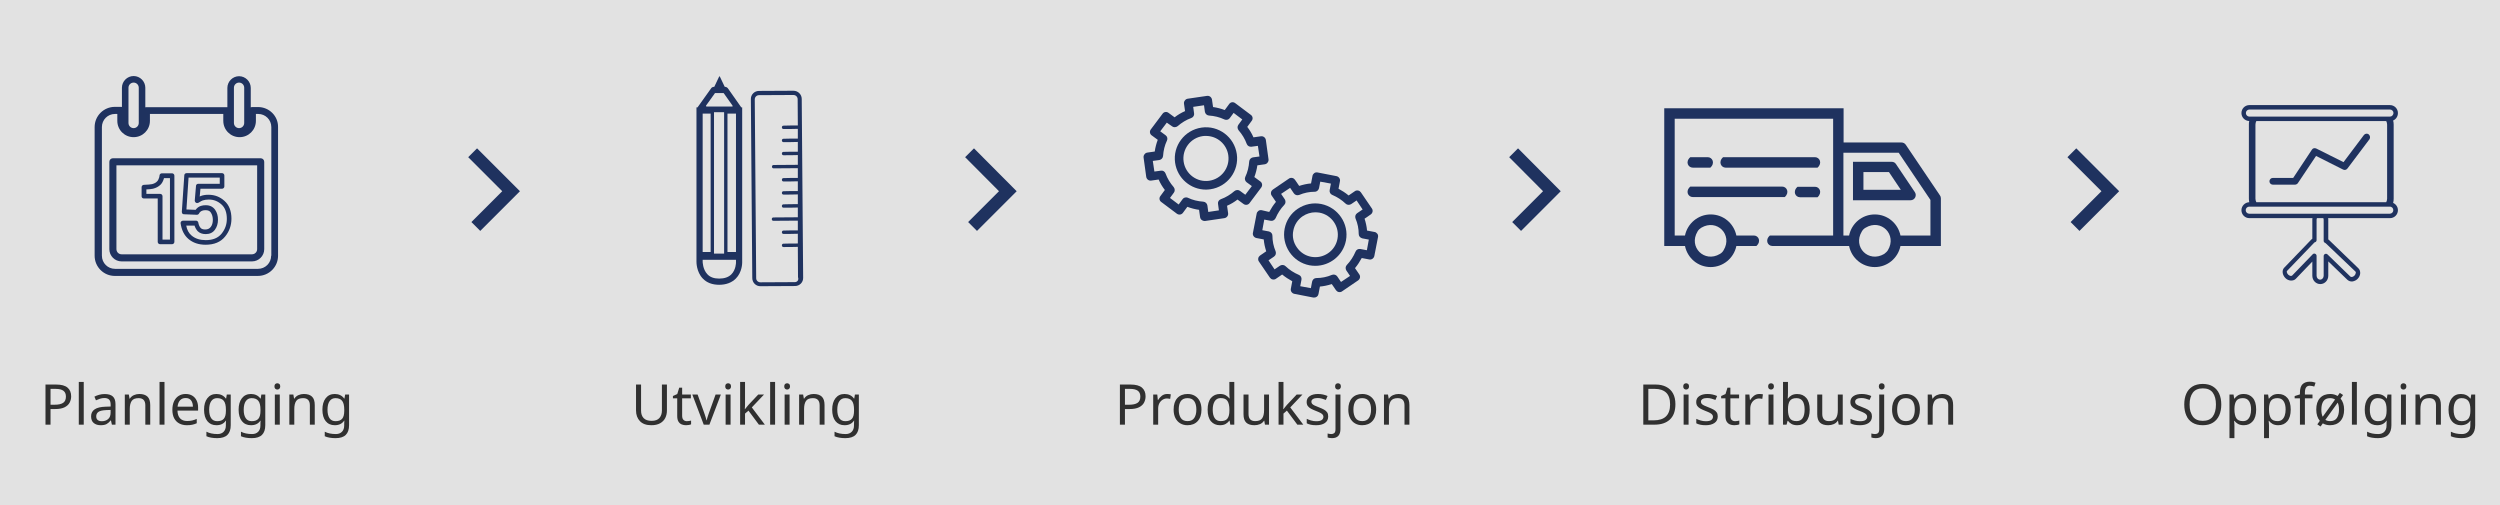
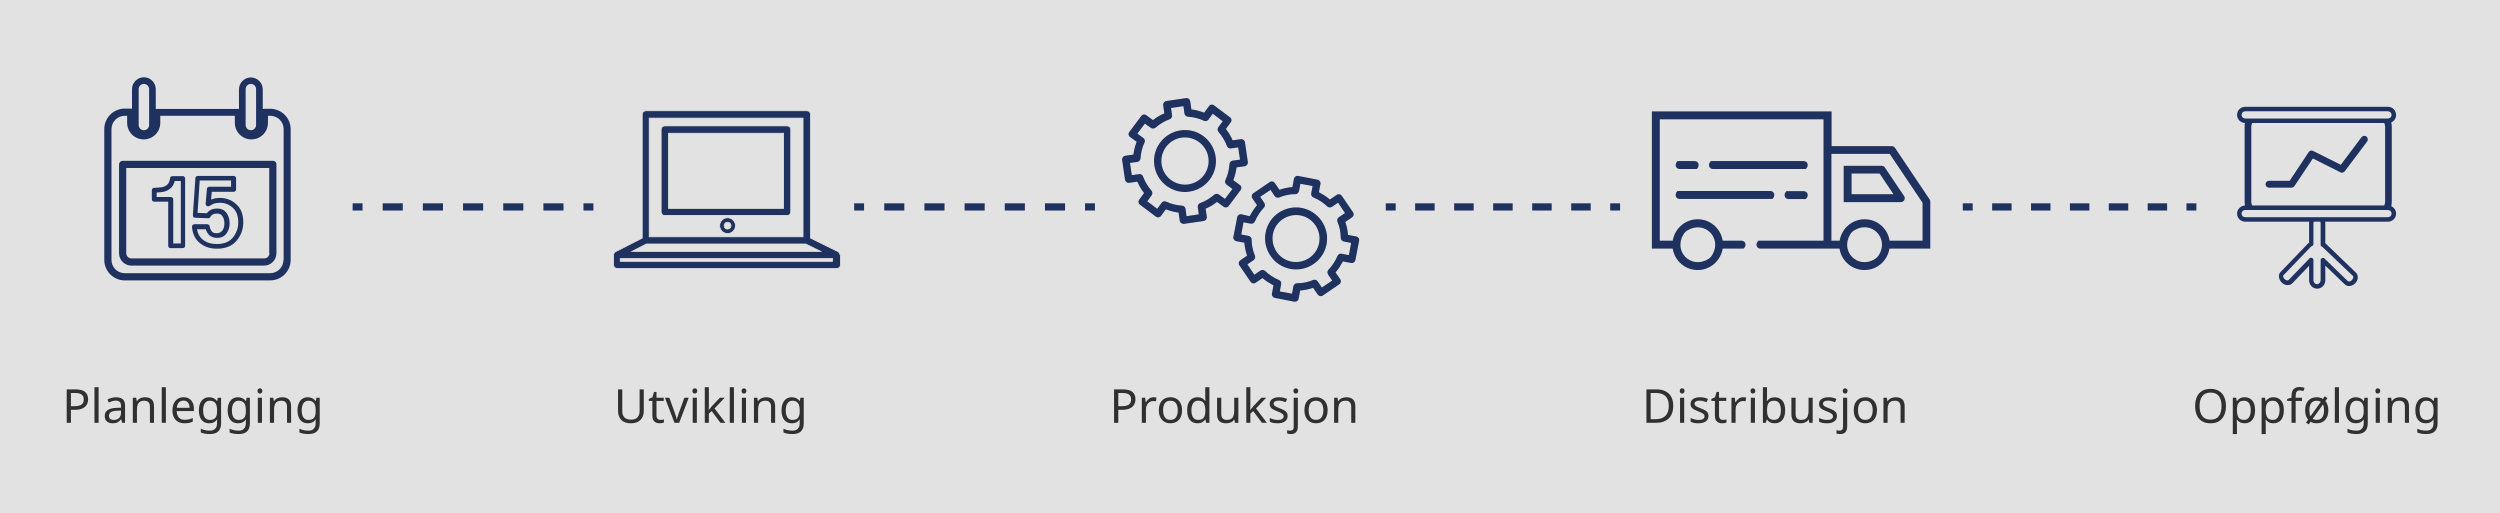
- <svg xmlns="http://www.w3.org/2000/svg" version="1.1" id="Layer_1" x="0px" y="0px" viewBox="0 0 1410.7 284.8" style="enable-background:new 0 0 1410.7 284.8;" xml:space="preserve">
+ <svg xmlns="http://www.w3.org/2000/svg" version="1.1" id="Layer_1" x="0px" y="0px" viewBox="0 0 1388.2 284.8" style="enable-background:new 0 0 1388.2 284.8;" xml:space="preserve">
  <style type="text/css">
- 	.st0{fill:#E2E2E2;}
+ 	.st0{fill:#E2E2E2;stroke:#E2E2E2;stroke-width:0.5;stroke-miterlimit:10;}
	.st1{fill:none;}
	.st2{fill:#303030;}
- 	.st3{font-family:'Roboto-Medium';}
- 	.st4{font-size:31.707px;}
- 	.st5{fill:#1F325F;}
- 	.st6{fill:none;stroke:#1F325F;stroke-width:7.061;stroke-miterlimit:10;}
+ 	.st3{font-family:'OpenSans-Semibold';}
+ 	.st4{font-size:26px;}
+ 	.st5{fill:#1F325F;stroke:#E2E2E2;stroke-width:0.75;stroke-miterlimit:10;}
+ 	.st6{fill:#1F325F;stroke:#E2E2E2;stroke-width:1.5;stroke-miterlimit:10;}
+ 	.st7{fill:#1F325F;}
+ 	.st8{fill:none;stroke:#1F325F;stroke-width:4;stroke-miterlimit:10;}
+ 	.st9{fill:none;stroke:#1F325F;stroke-width:4;stroke-miterlimit:10;stroke-dasharray:11.156,11.156;}
+ 	.st10{fill:none;stroke:#1F325F;stroke-width:4;stroke-miterlimit:10;stroke-dasharray:10.832,10.832;}
+ 	.st11{fill:none;stroke:#1F325F;stroke-width:4;stroke-miterlimit:10;stroke-dasharray:10.796,10.796;}
+ 	.st12{fill:#1F325F;stroke:#E2E2E2;stroke-width:0.451;stroke-miterlimit:10;}
</style>
-   <rect x="-32.2" y="-47.5" class="st0" width="1465.8" height="378.2" />
-   <rect x="871.6" y="212.5" class="st1" width="278" height="61.8" />
-   <text id="Duis_aute_irure_dolor_in_x0D_reprehenderit_in_voluptate._25_" transform="matrix(1 0 0 1 924.1984 239.629)" class="st2 st3 st4">Distribusjon</text>
-   <rect x="1169.9" y="212.5" class="st1" width="278" height="61.8" />
-   <text id="Duis_aute_irure_dolor_in_x0D_reprehenderit_in_voluptate._23_" transform="matrix(1 0 0 1 1230.597 239.629)" class="st2 st3 st4">Oppfølging</text>
-   <rect x="571.1" y="212.5" class="st1" width="278" height="61.8" />
-   <text id="Duis_aute_irure_dolor_in_x0D_reprehenderit_in_voluptate._22_" transform="matrix(1 0 0 1 628.8596 239.629)" class="st2 st3 st4">Produksjon</text>
-   <rect x="279.9" y="212.5" class="st1" width="278" height="61.8" />
-   <text id="Duis_aute_irure_dolor_in_x0D_reprehenderit_in_voluptate._5_" transform="matrix(1 0 0 1 356.0368 239.629)" class="st2 st3 st4">Utvikling</text>
-   <rect x="-32.2" y="212.5" class="st1" width="278" height="61.8" />
-   <text id="Duis_aute_irure_dolor_in_x0D_reprehenderit_in_voluptate._3_" transform="matrix(1 0 0 1 22.5886 239.629)" class="st2 st3 st4">Planlegging</text>
+   <rect x="-54.7" y="-47.5" class="st0" width="1465.8" height="378.2" />
+   <rect x="849.1" y="212.5" class="st1" width="278" height="61.8" />
+   <text id="Duis_aute_irure_dolor_in_x0D_reprehenderit_in_voluptate._25_" transform="matrix(1 0 0 1 911.7173 234.7843)" class="st2 st3 st4">Distribusjon</text>
+   <rect x="1147.4" y="212.5" class="st1" width="278" height="61.8" />
+   <text id="Duis_aute_irure_dolor_in_x0D_reprehenderit_in_voluptate._23_" transform="matrix(1 0 0 1 1217.322 234.7843)" class="st2 st3 st4">Oppfølging</text>
+   <rect x="548.6" y="212.5" class="st1" width="278" height="61.8" />
+   <text id="Duis_aute_irure_dolor_in_x0D_reprehenderit_in_voluptate._22_" transform="matrix(1 0 0 1 616.0938 234.7843)" class="st2 st3 st4">Produksjon</text>
+   <rect x="257.4" y="212.5" class="st1" width="278" height="61.8" />
+   <text id="Duis_aute_irure_dolor_in_x0D_reprehenderit_in_voluptate._5_" transform="matrix(1 0 0 1 340.8414 234.7843)" class="st2 st3 st4">Utvikling</text>
+   <rect x="-32.4" y="212.5" class="st1" width="278" height="61.8" />
+   <text id="Duis_aute_irure_dolor_in_x0D_reprehenderit_in_voluptate._3_" transform="matrix(1 0 0 1 34.5236 234.7843)" class="st2 st3 st4">Planlegging</text>
  <g id="XMLID_1_">
-     <path id="XMLID_11_" class="st5" d="M711.9,118.6c-0.6-0.1-1.3,0-1.8,0.4c-0.5,0.4-0.9,0.9-1,1.6l-2.1,10.8   c-0.3,1.3,0.6,2.6,1.9,2.9l4.2,0.8c0.2,2.3,0.7,4.5,1.4,6.7l-3.5,2.4c-0.5,0.4-0.9,0.9-1,1.6c-0.1,0.6,0,1.3,0.4,1.8l6.2,9.1   c0.4,0.5,0.9,0.9,1.6,1c0.6,0.1,1.3,0,1.8-0.4l3.5-2.4c1.8,1.5,3.7,2.7,5.7,3.8l-0.8,4.2c-0.3,1.3,0.6,2.6,1.9,2.9l10.8,2.1   c0.2,0,0.3,0,0.5,0c1.2,0,2.2-0.8,2.4-2l0.8-4.2c2.3-0.2,4.5-0.7,6.7-1.4l2.4,3.5c0.4,0.5,0.9,0.9,1.6,1c0.6,0.1,1.3,0,1.8-0.4   l9.1-6.2c1.1-0.8,1.4-2.3,0.6-3.4l-2.4-3.5c1.5-1.8,2.7-3.7,3.8-5.7l4.2,0.8c1.3,0.3,2.6-0.6,2.9-1.9l2.1-10.8   c0.1-0.6,0-1.3-0.4-1.8c-0.4-0.5-0.9-0.9-1.6-1l-4.2-0.8c-0.2-2.3-0.7-4.5-1.4-6.7l3.5-2.4c1.1-0.8,1.4-2.3,0.6-3.4l-6.2-9.1   c-0.4-0.5-0.9-0.9-1.6-1c-0.6-0.1-1.3,0-1.8,0.4l-3.5,2.4c-1.8-1.5-3.7-2.7-5.7-3.8l0.8-4.2c0.3-1.3-0.6-2.6-1.9-2.9l-10.8-2.1   c-0.6-0.1-1.3,0-1.8,0.4c-0.5,0.4-0.9,0.9-1,1.6l-0.8,4.2c-2.3,0.2-4.5,0.7-6.7,1.4l-2.4-3.5c-0.4-0.5-0.9-0.9-1.6-1   c-0.6-0.1-1.3,0-1.8,0.4l-9.1,6.2c-0.5,0.4-0.9,0.9-1,1.6c-0.1,0.6,0,1.3,0.4,1.8l2.4,3.5c-1.5,1.8-2.7,3.7-3.8,5.7L711.9,118.6z    M719.8,123.1c1.2-2.8,2.8-5.3,4.9-7.5c0.8-0.8,0.9-2.1,0.3-3.1l-2.1-3.1l5.1-3.4l2.1,3.1c0.7,1,1.9,1.3,3,0.9   c2.8-1.2,5.8-1.8,8.8-1.8c1.2,0,2.1-0.9,2.4-2l0.7-3.7l6,1.1l-0.7,3.7c-0.2,1.1,0.4,2.3,1.5,2.7c2.8,1.2,5.3,2.8,7.5,4.9   c0.8,0.8,2.1,0.9,3.1,0.3l3.1-2.1l3.4,5.1l-3.1,2.1c-1,0.7-1.3,1.9-0.9,3c1.2,2.8,1.8,5.8,1.8,8.8c0,1.2,0.9,2.1,2,2.4l3.7,0.7   l-1.1,6l-3.7-0.7c-1.1-0.2-2.3,0.4-2.7,1.5c-1.2,2.8-2.8,5.3-4.9,7.5c-0.8,0.8-0.9,2.1-0.3,3.1l2.1,3.1l-5.1,3.4l-2.1-3.1   c-0.7-1-1.9-1.3-3-0.9c-2.8,1.2-5.8,1.8-8.8,1.8c-1.2,0-2.1,0.8-2.4,2l-0.7,3.7l-6-1.1l0.7-3.7c0.2-1.1-0.4-2.3-1.5-2.7   c-2.8-1.2-5.3-2.8-7.5-4.9c-0.8-0.8-2.1-0.9-3.1-0.3l-3.1,2.1l-3.4-5.1l3.1-2.1c1-0.7,1.3-1.9,0.9-3c-1.2-2.8-1.8-5.8-1.8-8.8   c0-1.2-0.8-2.1-2-2.4l-3.7-0.7l1.1-6l3.7,0.7C718.2,124.8,719.3,124.1,719.8,123.1z" />
-     <path id="XMLID_8_" class="st5" d="M738.9,149.7L738.9,149.7c1.1,0.2,2.2,0.3,3.3,0.3c8.3,0,15.7-5.9,17.3-14.3   c1.8-9.5-4.5-18.7-14-20.6c-4.6-0.9-9.3,0.1-13.2,2.7c-3.9,2.6-6.5,6.6-7.4,11.2c-0.9,4.6,0.1,9.3,2.7,13.2   C730.3,146.2,734.3,148.8,738.9,149.7z M729.8,130.1c0.6-3.3,2.5-6.2,5.3-8.1c2.1-1.4,4.6-2.2,7.1-2.2c0.8,0,1.6,0.1,2.4,0.2   c6.9,1.3,11.4,8,10.1,14.8c-0.6,3.3-2.5,6.2-5.3,8.1c-2.8,1.9-6.2,2.6-9.5,2h0c-3.3-0.6-6.2-2.5-8.1-5.3   C729.8,136.8,729.1,133.4,729.8,130.1z" />
-     <path id="XMLID_5_" class="st5" d="M646.8,99.8c0.2,1.3,1.4,2.3,2.8,2.1l4.2-0.6c0.9,2.1,2.1,4.1,3.5,5.9l-2.5,3.4   c-0.4,0.5-0.6,1.2-0.5,1.8c0.1,0.6,0.4,1.2,1,1.6l8.8,6.6c1.1,0.8,2.6,0.6,3.4-0.5l2.5-3.4c2.1,0.8,4.4,1.4,6.6,1.7l0.6,4.2   c0.1,0.6,0.4,1.2,1,1.6c0.4,0.3,0.9,0.5,1.5,0.5c0.1,0,0.2,0,0.3,0l10.9-1.6c1.3-0.2,2.3-1.4,2.1-2.8l-0.6-4.2   c2.1-0.9,4.1-2.1,5.9-3.5l3.4,2.5c1.1,0.8,2.6,0.6,3.4-0.5l6.6-8.8c0.8-1.1,0.6-2.6-0.5-3.4l-3.4-2.5c0.8-2.1,1.4-4.4,1.7-6.6   l4.2-0.6c0.6-0.1,1.2-0.4,1.6-1c0.4-0.5,0.6-1.2,0.5-1.8L714.3,79c-0.2-1.3-1.4-2.3-2.8-2.1l-4.2,0.6c-0.9-2.1-2.1-4.1-3.5-5.9   l2.5-3.4c0.4-0.5,0.6-1.2,0.5-1.8c-0.1-0.6-0.4-1.2-1-1.6l-8.8-6.6c-0.5-0.4-1.2-0.6-1.8-0.5c-0.6,0.1-1.2,0.4-1.6,1l-2.5,3.4   c-2.1-0.8-4.4-1.4-6.6-1.7l-0.6-4.2c-0.2-1.3-1.4-2.3-2.8-2.1l-10.9,1.6c-0.6,0.1-1.2,0.4-1.6,1c-0.4,0.5-0.6,1.2-0.5,1.8l0.6,4.2   c-2.1,0.9-4.1,2.1-5.9,3.5l-3.4-2.5c-0.5-0.4-1.2-0.6-1.8-0.5c-0.6,0.1-1.2,0.4-1.6,1l-6.6,8.8c-0.4,0.5-0.6,1.2-0.5,1.8   c0.1,0.6,0.4,1.2,1,1.6l3.4,2.5c-0.8,2.1-1.4,4.4-1.7,6.6l-4.2,0.6c-0.6,0.1-1.2,0.4-1.6,1c-0.4,0.5-0.6,1.2-0.5,1.8L646.8,99.8z    M661.4,71.3c0.9,0.7,2.2,0.6,3.1-0.1c2.3-2,4.9-3.6,7.7-4.6c1.1-0.4,1.8-1.5,1.6-2.6l-0.5-3.7l6.1-0.9l0.5,3.7   c0.2,1.1,1.1,2,2.3,2.1c3,0.2,6,0.9,8.7,2.2c1.1,0.5,2.3,0.2,3-0.7l2.2-3l4.9,3.7l-2.2,3c-0.7,0.9-0.6,2.2,0.1,3.1   c2,2.3,3.6,4.9,4.6,7.7c0.4,1.1,1.5,1.7,2.6,1.6l3.7-0.5l0.9,6l-3.7,0.5c-1.1,0.2-2,1.1-2.1,2.3c-0.2,3-0.9,6-2.2,8.7   c-0.5,1-0.2,2.3,0.7,3l3,2.2l-3.7,4.9l-3-2.2c-0.9-0.7-2.2-0.6-3.1,0.1c-2.3,2-4.9,3.6-7.7,4.6c-1.1,0.4-1.8,1.5-1.6,2.6l0.5,3.7   l-6,0.9l-0.5-3.7c-0.2-1.1-1.1-2-2.3-2.1c-3-0.2-6-0.9-8.7-2.2c-0.3-0.2-0.7-0.2-1-0.2c-0.8,0-1.5,0.3-2,1l-2.2,3l-4.9-3.7l2.2-3   c0.7-0.9,0.6-2.2-0.1-3.1c-2-2.3-3.6-4.9-4.6-7.7c-0.4-1.1-1.5-1.8-2.6-1.6l-3.7,0.5l-0.9-6l3.7-0.5c1.1-0.2,2-1.1,2.1-2.3   c0.2-3,0.9-6,2.2-8.7c0.5-1,0.2-2.3-0.8-3l-3-2.2l3.7-4.9L661.4,71.3z" />
-     <path id="XMLID_2_" class="st5" d="M680.5,107c0.8,0,1.7-0.1,2.5-0.2c9.6-1.4,16.3-10.3,14.9-19.9c-1.4-9.6-10.3-16.3-19.9-14.9   c-9.6,1.4-16.3,10.3-14.9,19.9C664.4,100.7,671.9,107,680.5,107z M693.1,87.6c1,6.9-3.8,13.4-10.8,14.4c-6.9,1-13.4-3.8-14.4-10.8   c-1-6.9,3.8-13.4,10.8-14.4c0.6-0.1,1.2-0.1,1.8-0.1C686.8,76.7,692.2,81.3,693.1,87.6z" />
-   </g>
-   <polyline class="st6" points="266.7,86.2 288.4,107.9 268.5,127.8 " />
-   <polyline class="st6" points="547.1,86.2 568.7,107.9 548.8,127.8 " />
-   <polyline class="st6" points="854.1,86.2 875.7,107.9 855.8,127.8 " />
-   <polyline class="st6" points="1169.1,86.2 1190.8,107.9 1170.9,127.8 " />
-   <g id="XMLID_9341_">
-     <path id="XMLID_9345_" class="st5" d="M396.6,157.2c2.2,2.3,5.3,3.5,9.2,3.5c3.9,0,7.1-1.2,9.4-3.5c3.6-3.6,3.6-8.7,3.6-9.1v-3.3   c0,0,0,0,0,0V60.6h-0.5l-7.6-10.8c-0.4-0.5-1-0.8-1.6-0.8h0c-0.1,0-0.2-0.1-0.2-0.1l-2.7-5.7c-0.1-0.2-0.3-0.2-0.4,0l-2.7,5.7   c0,0.1-0.1,0.1-0.2,0.1h0c-0.6,0-1.3,0.3-1.6,0.8l-7.7,10.8H393v85h0v2C393,147.8,392.9,153.4,396.6,157.2z M415.3,148.2   L415.3,148.2C415.3,148.2,415.3,148.2,415.3,148.2c0,0,0,4-2.6,6.6c-1.6,1.6-3.9,2.4-6.9,2.4c-2.9,0-5.1-0.8-6.6-2.4   c-2.7-2.8-2.7-7.1-2.7-7.2v-1h18.8V148.2z M402.9,143.2L402.9,143.2v-0.2V63.5v-0.2h0.2h5.3h0.2v0.2v79.4v0.2v0h-0.2h-5.3H402.9z    M415.3,64.1v0.2V142v0.2h-0.2h-4.4h-0.2V142V64.3v-0.2h0.2h4.4H415.3z M398.4,59.6L398.4,59.6l2.5-3.5l2.5-3.5l0,0   c0-0.1,0.1-0.1,0.2-0.1h4.6c0.1,0,0.1,0,0.2,0.1l0,0l4.6,6.5l0.4,0.6c0.1,0.2,0,0.4-0.2,0.4h-14.6C398.4,60,398.3,59.7,398.4,59.6z    M396.5,142V64.3v-0.2h0.2h4.1h0.2v0.2V142v0.2h-0.2h-4.1h-0.2V142z" />
-     <path id="XMLID_9342_" class="st5" d="M447.7,51.2l-19.4,0.1c-2.6,0-4.7,2.1-4.6,4.7l0.8,100.9c0,2.6,2.1,4.7,4.7,4.6l19.4-0.1   c2.6,0,4.7-2.1,4.6-4.7l-0.8-100.9C452.4,53.3,450.3,51.2,447.7,51.2z M448.5,159.2l-19.4,0.1c-1.3,0-2.4-1-2.4-2.3l-0.8-100.9   c0-1.3,1-2.4,2.4-2.4l19.4-0.1c1.3,0,2.4,1,2.4,2.4l0.1,14.8c-2.7,0-5.4,0-8.1,0.1c-1.2,0-1.2,1.9,0,1.9c2.7,0,5.4,0,8.1-0.1l0,5.5   c-2.7,0-5.4,0-8.1,0.1c-1.2,0-1.2,1.9,0,1.9c2.7,0,5.4,0,8.1-0.1l0,5.5c-2.7,0-5.4,0-8.1,0.1c-1.2,0-1.2,1.9,0,1.9   c2.7,0,5.4,0,8.1-0.1l0,5.5c-4.6,0-9.2,0.1-13.7,0.1c-1.2,0-1.2,1.9,0,1.9c4.6,0,9.2-0.1,13.7-0.1l0,5.5c-2.7,0-5.4,0-8.1,0.1   c-1.2,0-1.2,1.9,0,1.9c2.7,0,5.4,0,8.1-0.1l0,5.5c-2.7,0-5.4,0-8.1,0.1c-1.2,0-1.2,1.9,0,1.9c2.7,0,5.4,0,8.1-0.1l0,5.5   c-2.7,0-5.4,0-8.1,0.1c-1.2,0-1.2,1.9,0,1.9c2.7,0,5.4,0,8.1-0.1l0,5.5c-4.6,0-9.2,0.1-13.8,0.1c-1.2,0-1.2,1.9,0,1.9   c4.6,0,9.2-0.1,13.8-0.1l0,5.5c-2.7,0-5.4,0-8.1,0.1c-1.2,0-1.2,1.9,0,1.9c2.7,0,5.4,0,8.1-0.1l0,5.5c-2.7,0-5.4,0-8.1,0.1   c-1.2,0-1.2,1.9,0,1.9c2.7,0,5.4,0,8.1-0.1l0.1,17.1C450.9,158.1,449.8,159.2,448.5,159.2z" />
+     <path id="XMLID_11_" class="st5" d="M689.4,118.6c-0.6-0.1-1.3,0-1.8,0.4c-0.5,0.4-0.9,0.9-1,1.6l-2.1,10.8   c-0.3,1.3,0.6,2.6,1.9,2.9l4.2,0.8c0.2,2.3,0.7,4.5,1.4,6.7l-3.5,2.4c-0.5,0.4-0.9,0.9-1,1.6c-0.1,0.6,0,1.3,0.4,1.8l6.2,9.1   c0.4,0.5,0.9,0.9,1.6,1c0.6,0.1,1.3,0,1.8-0.4l3.5-2.4c1.8,1.5,3.7,2.7,5.7,3.8l-0.8,4.2c-0.3,1.3,0.6,2.6,1.9,2.9l10.8,2.1   c0.2,0,0.3,0,0.5,0c1.2,0,2.2-0.8,2.4-2l0.8-4.2c2.3-0.2,4.5-0.7,6.7-1.4l2.4,3.5c0.4,0.5,0.9,0.9,1.6,1c0.6,0.1,1.3,0,1.8-0.4   l9.1-6.2c1.1-0.8,1.4-2.3,0.6-3.4l-2.4-3.5c1.5-1.8,2.7-3.7,3.8-5.7l4.2,0.8c1.3,0.3,2.6-0.6,2.9-1.9l2.1-10.8   c0.1-0.6,0-1.3-0.4-1.8c-0.4-0.5-0.9-0.9-1.6-1l-4.2-0.8c-0.2-2.3-0.7-4.5-1.4-6.7l3.5-2.4c1.1-0.8,1.4-2.3,0.6-3.4l-6.2-9.1   c-0.4-0.5-0.9-0.9-1.6-1c-0.6-0.1-1.3,0-1.8,0.4l-3.5,2.4c-1.8-1.5-3.7-2.7-5.7-3.8l0.8-4.2c0.3-1.3-0.6-2.6-1.9-2.9l-10.8-2.1   c-0.6-0.1-1.3,0-1.8,0.4c-0.5,0.4-0.9,0.9-1,1.6l-0.8,4.2c-2.3,0.2-4.5,0.7-6.7,1.4l-2.4-3.5c-0.4-0.5-0.9-0.9-1.6-1   c-0.6-0.1-1.3,0-1.8,0.4l-9.1,6.2c-0.5,0.4-0.9,0.9-1,1.6c-0.1,0.6,0,1.3,0.4,1.8l2.4,3.5c-1.5,1.8-2.7,3.7-3.8,5.7L689.4,118.6z    M697.2,123.1c1.2-2.8,2.8-5.3,4.9-7.5c0.8-0.8,0.9-2.1,0.3-3.1l-2.1-3.1l5.1-3.4l2.1,3.1c0.7,1,1.9,1.3,3,0.9   c2.8-1.2,5.8-1.8,8.8-1.8c1.2,0,2.1-0.9,2.4-2l0.7-3.7l6,1.1l-0.7,3.7c-0.2,1.1,0.4,2.3,1.5,2.7c2.8,1.2,5.3,2.8,7.5,4.9   c0.8,0.8,2.1,0.9,3.1,0.3l3.1-2.1l3.4,5.1l-3.1,2.1c-1,0.7-1.3,1.9-0.9,3c1.2,2.8,1.8,5.8,1.8,8.8c0,1.2,0.9,2.1,2,2.4l3.7,0.7   l-1.1,6l-3.7-0.7c-1.1-0.2-2.3,0.4-2.7,1.5c-1.2,2.8-2.8,5.3-4.9,7.5c-0.8,0.8-0.9,2.1-0.3,3.1l2.1,3.1l-5.1,3.4l-2.1-3.1   c-0.7-1-1.9-1.3-3-0.9c-2.8,1.2-5.8,1.8-8.8,1.8c-1.2,0-2.1,0.8-2.4,2l-0.7,3.7l-6-1.1l0.7-3.7c0.2-1.1-0.4-2.3-1.5-2.7   c-2.8-1.2-5.3-2.8-7.5-4.9c-0.8-0.8-2.1-0.9-3.1-0.3l-3.1,2.1l-3.4-5.1l3.1-2.1c1-0.7,1.3-1.9,0.9-3c-1.2-2.8-1.8-5.8-1.8-8.8   c0-1.2-0.8-2.1-2-2.4l-3.7-0.7l1.1-6l3.7,0.7C695.6,124.8,696.8,124.1,697.2,123.1z" />
+     <path id="XMLID_8_" class="st5" d="M716.4,149.7L716.4,149.7c1.1,0.2,2.2,0.3,3.3,0.3c8.3,0,15.7-5.9,17.3-14.3   c1.8-9.5-4.5-18.7-14-20.6c-4.6-0.9-9.3,0.1-13.2,2.7c-3.9,2.6-6.5,6.6-7.4,11.2c-0.9,4.6,0.1,9.3,2.7,13.2   C707.8,146.2,711.8,148.8,716.4,149.7z M707.2,130.1c0.6-3.3,2.5-6.2,5.3-8.1c2.1-1.4,4.6-2.2,7.1-2.2c0.8,0,1.6,0.1,2.4,0.2   c6.9,1.3,11.4,8,10.1,14.8c-0.6,3.3-2.5,6.2-5.3,8.1c-2.8,1.9-6.2,2.6-9.5,2h0c-3.3-0.6-6.2-2.5-8.1-5.3   C707.3,136.8,706.6,133.4,707.2,130.1z" />
+     <path id="XMLID_5_" class="st5" d="M624.3,99.8c0.2,1.3,1.4,2.3,2.8,2.1l4.2-0.6c0.9,2.1,2.1,4.1,3.5,5.9l-2.5,3.4   c-0.4,0.5-0.6,1.2-0.5,1.8c0.1,0.6,0.4,1.2,1,1.6l8.8,6.6c1.1,0.8,2.6,0.6,3.4-0.5l2.5-3.4c2.1,0.8,4.4,1.4,6.6,1.7l0.6,4.2   c0.1,0.6,0.4,1.2,1,1.6c0.4,0.3,0.9,0.5,1.5,0.5c0.1,0,0.2,0,0.3,0l10.9-1.6c1.3-0.2,2.3-1.4,2.1-2.8l-0.6-4.2   c2.1-0.9,4.1-2.1,5.9-3.5l3.4,2.5c1.1,0.8,2.6,0.6,3.4-0.5l6.6-8.8c0.8-1.1,0.6-2.6-0.5-3.4l-3.4-2.5c0.8-2.1,1.4-4.4,1.7-6.6   l4.2-0.6c0.6-0.1,1.2-0.4,1.6-1c0.4-0.5,0.6-1.2,0.5-1.8L691.7,79c-0.2-1.3-1.4-2.3-2.8-2.1l-4.2,0.6c-0.9-2.1-2.1-4.1-3.5-5.9   l2.5-3.4c0.4-0.5,0.6-1.2,0.5-1.8c-0.1-0.6-0.4-1.2-1-1.6l-8.8-6.6c-0.5-0.4-1.2-0.6-1.8-0.5c-0.6,0.1-1.2,0.4-1.6,1l-2.5,3.4   c-2.1-0.8-4.4-1.4-6.6-1.7l-0.6-4.2c-0.2-1.3-1.4-2.3-2.8-2.1l-10.9,1.6c-0.6,0.1-1.2,0.4-1.6,1c-0.4,0.5-0.6,1.2-0.5,1.8l0.6,4.2   c-2.1,0.9-4.1,2.1-5.9,3.5l-3.4-2.5c-0.5-0.4-1.2-0.6-1.8-0.5c-0.6,0.1-1.2,0.4-1.6,1l-6.6,8.8c-0.4,0.5-0.6,1.2-0.5,1.8   c0.1,0.6,0.4,1.2,1,1.6l3.4,2.5c-0.8,2.1-1.4,4.4-1.7,6.6l-4.2,0.6c-0.6,0.1-1.2,0.4-1.6,1c-0.4,0.5-0.6,1.2-0.5,1.8L624.3,99.8z    M638.8,71.3c0.9,0.7,2.2,0.6,3.1-0.1c2.3-2,4.9-3.6,7.7-4.6c1.1-0.4,1.8-1.5,1.6-2.6l-0.5-3.7l6.1-0.9l0.5,3.7   c0.2,1.1,1.1,2,2.3,2.1c3,0.2,6,0.9,8.7,2.2c1.1,0.5,2.3,0.2,3-0.7l2.2-3l4.9,3.7l-2.2,3c-0.7,0.9-0.6,2.2,0.1,3.1   c2,2.3,3.6,4.9,4.6,7.7c0.4,1.1,1.5,1.7,2.6,1.6l3.7-0.5l0.9,6l-3.7,0.5c-1.1,0.2-2,1.1-2.1,2.3c-0.2,3-0.9,6-2.2,8.7   c-0.5,1-0.2,2.3,0.7,3l3,2.2l-3.7,4.9l-3-2.2c-0.9-0.7-2.2-0.6-3.1,0.1c-2.3,2-4.9,3.6-7.7,4.6c-1.1,0.4-1.8,1.5-1.6,2.6l0.5,3.7   l-6,0.9l-0.5-3.7c-0.2-1.1-1.1-2-2.3-2.1c-3-0.2-6-0.9-8.7-2.2c-0.3-0.2-0.7-0.2-1-0.2c-0.8,0-1.5,0.3-2,1l-2.2,3l-4.9-3.7l2.2-3   c0.7-0.9,0.6-2.2-0.1-3.1c-2-2.3-3.6-4.9-4.6-7.7c-0.4-1.1-1.5-1.8-2.6-1.6l-3.7,0.5l-0.9-6l3.7-0.5c1.1-0.2,2-1.1,2.1-2.3   c0.2-3,0.9-6,2.2-8.7c0.5-1,0.2-2.3-0.8-3l-3-2.2l3.7-4.9L638.8,71.3z" />
+     <path id="XMLID_2_" class="st5" d="M658,107c0.8,0,1.7-0.1,2.5-0.2c9.6-1.4,16.3-10.3,14.9-19.9c-1.4-9.6-10.3-16.3-19.9-14.9   c-9.6,1.4-16.3,10.3-14.9,19.9C641.9,100.7,649.4,107,658,107z M670.6,87.6c1,6.9-3.8,13.4-10.8,14.4c-6.9,1-13.4-3.8-14.4-10.8   c-1-6.9,3.8-13.4,10.8-14.4c0.6-0.1,1.2-0.1,1.8-0.1C664.2,76.7,669.7,81.3,670.6,87.6z" />
  </g>
  <g>
-     <path class="st5" d="M1075.4,81.7c-0.5-0.8-1.5-1.3-2.4-1.3h-32.7V61.1H939.1v77.7h11.7c1.4,6.8,7.3,11.9,14.5,11.9   c7.1,0,13.1-5.1,14.5-11.9h11.3c0,0,0,0,0,0c2.9-2.6,1.2-5.9-1.4-5.9h-9.9c-1.4-6.8-7.3-11.9-14.5-11.9c-7.1,0-13.1,5.1-14.5,11.9   h-5.8V67h89.4v16.3v49.6l-35.7,0c0,0,0,0,0,0c-2.9,2.6-1.2,5.9,1.4,5.9h37.2h6.1c1.4,6.8,7.3,11.9,14.5,11.9s13.1-5.1,14.5-11.9   h22.8v-26.9c0-0.6-0.2-1.2-0.5-1.6L1075.4,81.7z M960,128.5c8.8-5.2,17.9,3.9,12.6,12.7c-0.5,0.9-1.2,1.6-2.1,2.1   c-8.7,5.2-17.9-3.9-12.6-12.7C958.4,129.7,959.2,129,960,128.5z M1063.2,143.3c-8.8,5.2-17.9-3.9-12.6-12.7   c0.5-0.9,1.2-1.6,2.1-2.1c8.8-5.3,17.9,3.9,12.6,12.7C1064.8,142,1064,142.7,1063.2,143.3z M1089.3,132.9h-16.9   c-1.4-6.8-7.3-11.9-14.5-11.9s-13.1,5.1-14.5,11.9h-3.2V86.2h31.2l17.9,26.6V132.9z" />
-     <path class="st5" d="M955.2,94.6h9.9c2.9-2.6,1.1-5.9-1.4-5.9l-9.9,0c0,0,0,0,0,0C950.8,91.3,952.6,94.6,955.2,94.6z" />
-     <path class="st5" d="M1024.2,88.7l-51.9,0c-2.9,2.6-1.1,5.9,1.4,5.9h51.9C1028.5,92,1026.7,88.7,1024.2,88.7z" />
-     <path class="st5" d="M1024.2,105.4l-9.9,0c0,0,0,0,0,0c-2.9,2.6-1.2,5.9,1.4,5.9l9.9,0C1028.5,108.6,1026.7,105.4,1024.2,105.4z" />
-     <path class="st5" d="M955.2,111.2l51.9,0c2.9-2.6,1.1-5.9-1.4-5.9l-51.9,0c0,0,0,0,0,0C950.8,107.9,952.6,111.2,955.2,111.2z" />
-     <path class="st5" d="M1067.4,91.3h-21.8V113l32.5,0c1.1,0,2.1-0.6,2.6-1.6c0.5-1,0.4-2.1-0.2-3l-10.7-15.9   C1069.3,91.7,1068.4,91.3,1067.4,91.3z M1051.5,107.1v-10h14.4l6.7,10H1051.5z" />
+     <path class="st6" d="M1052.9,81.7c-0.5-0.8-1.5-1.3-2.4-1.3h-32.7V61.1H916.5v77.7h11.7c1.4,6.8,7.3,11.9,14.5,11.9   c7.1,0,13.1-5.1,14.5-11.9h11.3c0,0,0,0,0,0c2.9-2.6,1.2-5.9-1.4-5.9h-9.9c-1.4-6.8-7.3-11.9-14.5-11.9c-7.1,0-13.1,5.1-14.5,11.9   h-5.8V67h89.4v16.3v49.6l-35.7,0c0,0,0,0,0,0c-2.9,2.6-1.2,5.9,1.4,5.9h37.2h6.1c1.4,6.8,7.3,11.9,14.5,11.9s13.1-5.1,14.5-11.9   h22.8v-26.9c0-0.6-0.2-1.2-0.5-1.6L1052.9,81.7z M937.5,128.5c8.8-5.2,17.9,3.9,12.6,12.7c-0.5,0.9-1.2,1.6-2.1,2.1   c-8.7,5.2-17.9-3.9-12.6-12.7C935.9,129.7,936.6,129,937.5,128.5z M1040.6,143.3c-8.8,5.2-17.9-3.9-12.6-12.7   c0.5-0.9,1.2-1.6,2.1-2.1c8.8-5.3,17.9,3.9,12.6,12.7C1042.2,142,1041.5,142.7,1040.6,143.3z M1066.8,132.9h-16.9   c-1.4-6.8-7.3-11.9-14.5-11.9s-13.1,5.1-14.5,11.9h-3.2V86.2h31.2l17.9,26.6V132.9z" />
+     <path class="st6" d="M932.6,94.6h9.9c2.9-2.6,1.1-5.9-1.4-5.9l-9.9,0c0,0,0,0,0,0C928.3,91.3,930.1,94.6,932.6,94.6z" />
+     <path class="st6" d="M1001.6,88.7l-51.9,0c-2.9,2.6-1.1,5.9,1.4,5.9h51.9C1006,92,1004.2,88.7,1001.6,88.7z" />
+     <path class="st6" d="M1001.6,105.4l-9.9,0c0,0,0,0,0,0c-2.9,2.6-1.2,5.9,1.4,5.9l9.9,0C1006,108.6,1004.2,105.4,1001.6,105.4z" />
+     <path class="st6" d="M932.6,111.2l51.9,0c2.9-2.6,1.1-5.9-1.4-5.9l-51.9,0c0,0,0,0,0,0C928.3,107.9,930,111.2,932.6,111.2z" />
+     <path class="st6" d="M1044.8,91.3H1023V113l32.5,0c1.1,0,2.1-0.6,2.6-1.6c0.5-1,0.4-2.1-0.2-3l-10.7-15.9   C1046.7,91.7,1045.8,91.3,1044.8,91.3z M1028.9,107.1v-10h14.4l6.7,10H1028.9z" />
  </g>
  <g id="XMLID_10562_">
-     <path id="XMLID_10564_" class="st5" d="M1353.1,63.8c0-2.5-2-4.5-4.5-4.5h-79.3c-2.5,0-4.5,2-4.5,4.5c0,2.4,1.9,4.4,4.4,4.5   c-0.2,0.6-0.2,1.3-0.2,2v41.8c0,0.7,0.1,1.3,0.2,2c-2.4,0.1-4.4,2.1-4.4,4.5c0,2.5,2,4.5,4.5,4.5h35.6c-0.1,0.3-0.1,0.6-0.1,0.9   v10.7c-0.2,0.1-0.4,0.3-0.6,0.5l-15.3,15.9c-0.7,0.7-1,1.8-0.8,3c0.2,1,0.7,2,1.5,2.8c0.8,0.8,1.8,1.3,2.9,1.4   c1.1,0.1,2.2-0.2,2.9-0.9l9.4-9.8v8c0,2.6,2,4.7,4.5,4.7c2.5,0,4.5-2.1,4.5-4.7v-8.1l10.8,10.4c0.8,0.7,1.9,1.1,3,0.9   c1-0.2,2.1-0.7,2.8-1.5c0.8-0.8,1.3-1.9,1.4-2.9c0.1-1.2-0.2-2.2-1-3l0,0l-16.6-16c-0.1-0.1-0.3-0.2-0.4-0.3V124   c0-0.3,0-0.6-0.1-0.9h34.9c2.5,0,4.5-2,4.5-4.5c0-1.8-1.1-3.4-2.7-4.1c0.2-0.7,0.3-1.5,0.3-2.3V70.3c0-0.8-0.1-1.6-0.3-2.3   C1352,67.3,1353.1,65.7,1353.1,63.8z M1329.1,153.2c0.3,0.3,0.3,0.6,0.2,0.9c-0.1,0.5-0.3,1-0.7,1.4c-0.4,0.4-0.9,0.7-1.4,0.8   c-0.2,0-0.6,0-0.9-0.2l-12.9-12.5c-0.4-0.4-0.9-0.5-1.4-0.3c-0.5,0.2-0.8,0.7-0.8,1.2v11.1c0,1.2-0.9,2.2-2,2.2c-1.1,0-2-1-2-2.2   v-11.2c0-0.5-0.3-1-0.8-1.2c-0.2-0.1-0.3-0.1-0.5-0.1c-0.3,0-0.7,0.1-0.9,0.4l-11.6,12c-0.2,0.2-0.6,0.2-0.8,0.2   c-0.5-0.1-1-0.3-1.4-0.7c-0.4-0.4-0.7-0.9-0.8-1.4c0-0.2-0.1-0.6,0.2-0.8l15.3-15.9c0.1-0.1,0.2-0.1,0.3-0.2c0.6-0.1,1-0.6,1-1.2   V124c0-0.3,0.1-0.6,0.2-0.9h3.6c0.1,0.3,0.2,0.6,0.2,0.9v11.9c0,0.6,0.4,1,0.9,1.2c0.1,0,0.2,0.1,0.3,0.2L1329.1,153.2z    M1350.5,118.6c0,1.1-0.9,2-2,2h-79.3c-1.1,0-2-0.9-2-2c0-1.1,0.9-2,2-2h79.3C1349.7,116.6,1350.5,117.5,1350.5,118.6z    M1272.7,112.1V70.3c0-0.7,0.2-1.4,0.5-2h73.3c0.3,0.6,0.5,1.3,0.5,2v41.8c0,0.7-0.2,1.4-0.5,2h-73.3   C1272.9,113.5,1272.7,112.8,1272.7,112.1z M1348.6,65.8h-79.3c-1.1,0-2-0.9-2-2c0-1.1,0.9-2,2-2h79.3c1.1,0,2,0.9,2,2   C1350.5,64.9,1349.7,65.8,1348.6,65.8z" />
-     <path id="XMLID_10563_" class="st5" d="M1336.6,75.8c-0.8-0.6-2-0.5-2.7,0.4l-11.5,15.3l-15.4-7.7c-0.9-0.4-1.9-0.2-2.4,0.6   l-10.6,16h-11.5c-1.1,0-1.9,0.9-1.9,1.9c0,1.1,0.9,1.9,1.9,1.9h12.5c0.6,0,1.2-0.3,1.6-0.8l10.3-15.4l15.3,7.7   c0.8,0.4,1.8,0.2,2.4-0.6l12.5-16.6C1337.6,77.7,1337.4,76.5,1336.6,75.8z" />
+     <path id="XMLID_10564_" class="st7" d="M1330.5,63.8c0-2.5-2-4.5-4.5-4.5h-79.3c-2.5,0-4.5,2-4.5,4.5c0,2.4,1.9,4.4,4.4,4.5   c-0.2,0.6-0.2,1.3-0.2,2v41.8c0,0.7,0.1,1.3,0.2,2c-2.4,0.1-4.4,2.1-4.4,4.5c0,2.5,2,4.5,4.5,4.5h35.6c-0.1,0.3-0.1,0.6-0.1,0.9   v10.7c-0.2,0.1-0.4,0.3-0.6,0.5l-15.3,15.9c-0.7,0.7-1,1.8-0.8,3c0.2,1,0.7,2,1.5,2.8c0.8,0.8,1.8,1.3,2.9,1.4   c1.1,0.1,2.2-0.2,2.9-0.9l9.4-9.8v8c0,2.6,2,4.7,4.5,4.7c2.5,0,4.5-2.1,4.5-4.7v-8.1l10.8,10.4c0.8,0.7,1.9,1.1,3,0.9   c1-0.2,2.1-0.7,2.8-1.5c0.8-0.8,1.3-1.9,1.4-2.9c0.1-1.2-0.2-2.2-1-3l0,0l-16.6-16c-0.1-0.1-0.3-0.2-0.4-0.3V124   c0-0.3,0-0.6-0.1-0.9h34.9c2.5,0,4.5-2,4.5-4.5c0-1.8-1.1-3.4-2.7-4.1c0.2-0.7,0.3-1.5,0.3-2.3V70.3c0-0.8-0.1-1.6-0.3-2.3   C1329.4,67.3,1330.5,65.7,1330.5,63.8z M1306.5,153.2c0.3,0.3,0.3,0.6,0.2,0.9c-0.1,0.5-0.3,1-0.7,1.4c-0.4,0.4-0.9,0.7-1.4,0.8   c-0.2,0-0.6,0-0.9-0.2l-12.9-12.5c-0.4-0.4-0.9-0.5-1.4-0.3c-0.5,0.2-0.8,0.7-0.8,1.2v11.1c0,1.2-0.9,2.2-2,2.2c-1.1,0-2-1-2-2.2   v-11.2c0-0.5-0.3-1-0.8-1.2c-0.2-0.1-0.3-0.1-0.5-0.1c-0.3,0-0.7,0.1-0.9,0.4l-11.6,12c-0.2,0.2-0.6,0.2-0.8,0.2   c-0.5-0.1-1-0.3-1.4-0.7c-0.4-0.4-0.7-0.9-0.8-1.4c0-0.2-0.1-0.6,0.2-0.8l15.3-15.9c0.1-0.1,0.2-0.1,0.3-0.2c0.6-0.1,1-0.6,1-1.2   V124c0-0.3,0.1-0.6,0.2-0.9h3.6c0.1,0.3,0.2,0.6,0.2,0.9v11.9c0,0.6,0.4,1,0.9,1.2c0.1,0,0.2,0.1,0.3,0.2L1306.5,153.2z    M1328,118.6c0,1.1-0.9,2-2,2h-79.3c-1.1,0-2-0.9-2-2c0-1.1,0.9-2,2-2h79.3C1327.1,116.6,1328,117.5,1328,118.6z M1250.1,112.1   V70.3c0-0.7,0.2-1.4,0.5-2h73.3c0.3,0.6,0.5,1.3,0.5,2v41.8c0,0.7-0.2,1.4-0.5,2h-73.3C1250.3,113.5,1250.1,112.8,1250.1,112.1z    M1326,65.8h-79.3c-1.1,0-2-0.9-2-2c0-1.1,0.9-2,2-2h79.3c1.1,0,2,0.9,2,2C1328,64.9,1327.1,65.8,1326,65.8z" />
+     <path id="XMLID_10563_" class="st7" d="M1314,75.8c-0.8-0.6-2-0.5-2.7,0.4l-11.5,15.3l-15.4-7.7c-0.9-0.4-1.9-0.2-2.4,0.6l-10.6,16   h-11.5c-1.1,0-1.9,0.9-1.9,1.9c0,1.1,0.9,1.9,1.9,1.9h12.5c0.6,0,1.2-0.3,1.6-0.8l10.3-15.4l15.3,7.7c0.8,0.4,1.8,0.2,2.4-0.6   l12.5-16.6C1315,77.7,1314.9,76.5,1314,75.8z" />
  </g>
  <g id="XMLID_10724_">
-     <path id="XMLID_10736_" class="st5" d="M81.2,112H89v24.5c0,0.7,0.6,1.3,1.3,1.3h6.8c0.7,0,1.3-0.6,1.3-1.3V99.1   c0-0.7-0.6-1.3-1.3-1.3h-5.8c-0.7,0-1.3,0.6-1.3,1.3c0,0.1,0,0.4-0.2,1.1c-0.3,0.9-0.6,1.6-1.1,2.1c-0.7,0.8-1.7,1.3-2.9,1.6   c-0.8,0.2-2.4,0.3-4.6,0.4c-0.7,0-1.3,0.6-1.3,1.3v5C79.8,111.4,80.4,112,81.2,112z M82.5,106.9c1.7-0.1,3-0.2,3.8-0.4   c1.7-0.4,3.2-1.2,4.3-2.3c0.8-0.8,1.4-1.9,1.8-3.2c0.1-0.2,0.1-0.4,0.1-0.5h3.4v34.7h-4.2v-24.5c0-0.7-0.6-1.3-1.3-1.3h-7.8V106.9z   " />
-     <path id="XMLID_10733_" class="st5" d="M106.4,134.9c2.5,2.1,5.7,3.2,9.6,3.2c4.8,0,8.5-1.5,11-4.6c2.4-2.9,3.6-6.3,3.6-10.1   c0-4.3-1.3-7.7-3.9-10c-2.5-2.3-5.5-3.5-9-3.5c-1.7,0-3.1,0.2-4.4,0.7c-0.2,0.1-0.4,0.2-0.6,0.3l0.4-4.4h12.2   c0.7,0,1.3-0.6,1.3-1.3V99c0-0.7-0.6-1.3-1.3-1.3h-20c-0.7,0-1.3,0.5-1.3,1.2l-1.4,20.6c0,0.4,0.1,0.7,0.3,1   c0.2,0.3,0.6,0.4,0.9,0.4l7.3,0.3c0.5,0,1-0.3,1.2-0.7c0.4-0.8,1-1.3,1.8-1.6c0.5-0.2,1.1-0.3,1.9-0.3c1.4,0,2.4,0.4,3,1.4   c0.7,1.1,1.1,2.4,1.1,4.1c0,1.6-0.4,3-1.2,4c-0.7,0.9-1.7,1.4-3.1,1.4c-1.2,0-2.1-0.3-2.6-0.9c-0.6-0.7-1.1-1.7-1.3-3   c-0.1-0.6-0.7-1.1-1.3-1.1h-7.3c-0.4,0-0.7,0.2-1,0.4c-0.3,0.3-0.4,0.6-0.4,1C102.4,129.7,103.9,132.8,106.4,134.9z M109.7,127.1   c0.4,1.3,1,2.4,1.8,3.3c1.1,1.1,2.6,1.7,4.6,1.7c2.2,0,4-0.8,5.2-2.5c1.1-1.5,1.7-3.4,1.7-5.6c0-2.2-0.5-4-1.6-5.6   c-1.2-1.7-2.9-2.6-5.3-2.6c-1,0-1.9,0.1-2.8,0.4c-1.2,0.4-2.2,1.2-2.9,2.2l-5.2-0.2l1.2-18H124v3.5h-12.1c-0.7,0-1.3,0.5-1.3,1.2   l-0.7,8.2c0,0.5,0.2,1,0.7,1.3c0.4,0.3,1,0.2,1.4,0c1.3-0.8,2-1.2,2.4-1.3c0.9-0.3,2.1-0.5,3.4-0.5c2.8,0,5.1,0.9,7.2,2.8   c2,1.8,3,4.5,3,8.1c0,3.2-1,5.9-3,8.4c-2,2.4-4.9,3.6-8.9,3.6c-3.2,0-5.8-0.8-7.9-2.5c-1.7-1.4-2.7-3.3-3.1-5.7H109.7z" />
-     <path id="XMLID_10728_" class="st5" d="M145.6,60.4h-3.3c-0.3,0-0.6,0.1-0.8,0.2v-11c0-3.6-3-6.6-6.6-6.6c-3.6,0-6.6,3-6.6,6.6   v10.9c-0.1,0-0.2,0-0.4,0H82.5c-0.2,0-0.3,0-0.5,0.1V49.5c0-3.6-3-6.6-6.6-6.6c-3.6,0-6.6,3-6.6,6.6v10.9c-0.2-0.1-0.4-0.1-0.7-0.1   h-3.3c-6.3,0-11.4,5.1-11.4,11.4v72.6c0,6.3,5.1,11.4,11.4,11.4h80.7c6.3,0,11.4-5.1,11.4-11.4V71.7   C157,65.5,151.9,60.4,145.6,60.4z M132,49.5c0-1.6,1.3-2.9,2.9-2.9c1.6,0,2.9,1.3,2.9,2.9v19.9c0,1.6-1.3,2.9-2.9,2.9   c-1.6,0-2.9-1.3-2.9-2.9V49.5z M72.5,49.5c0-1.6,1.3-2.9,2.9-2.9c1.6,0,2.9,1.3,2.9,2.9v19.9c0,1.6-1.3,2.9-2.9,2.9   c-1.6,0-2.9-1.3-2.9-2.9V49.5z M153,144.3c0,4.1-3.3,7.4-7.4,7.4H64.9c-4.1,0-7.4-3.3-7.4-7.4V71.7c0-4.1,3.3-7.4,7.4-7.4h1.3v3.9   c0,5.1,4.1,9.2,9.2,9.2c5.1,0,9.2-4.1,9.2-9.2v-3.9h41.4v3.9c0,5.1,4.1,9.2,9.2,9.2c5.1,0,9.2-4.1,9.2-9.2v-3.9h1.3   c4.1,0,7.4,3.3,7.4,7.4V144.3z" />
-     <path id="XMLID_10725_" class="st5" d="M147.1,89.3H63.7c-1.1,0-2,0.9-2,2v49.3c0,3.8,3.1,6.9,6.9,6.9h73.6c3.8,0,6.9-3.1,6.9-6.9   V91.3C149.1,90.2,148.2,89.3,147.1,89.3z M145.1,140.6c0,1.6-1.3,2.9-2.9,2.9H68.6c-1.6,0-2.9-1.3-2.9-2.9V93.3h79.4V140.6z" />
+     <path id="XMLID_10736_" class="st7" d="M85.6,112h7.8v24.5c0,0.7,0.6,1.3,1.3,1.3h6.8c0.7,0,1.3-0.6,1.3-1.3V99.1   c0-0.7-0.6-1.3-1.3-1.3h-5.8c-0.7,0-1.3,0.6-1.3,1.3c0,0.1,0,0.4-0.2,1.1c-0.3,0.9-0.6,1.6-1.1,2.1c-0.7,0.8-1.7,1.3-2.9,1.6   c-0.8,0.2-2.4,0.3-4.6,0.4c-0.7,0-1.3,0.6-1.3,1.3v5C84.3,111.4,84.9,112,85.6,112z M87,106.9c1.7-0.1,3-0.2,3.8-0.4   c1.7-0.4,3.2-1.2,4.3-2.3c0.8-0.8,1.4-1.9,1.8-3.2c0.1-0.2,0.1-0.4,0.1-0.5h3.4v34.7h-4.2v-24.5c0-0.7-0.6-1.3-1.3-1.3H87V106.9z" />
+     <path id="XMLID_10733_" class="st7" d="M110.9,134.9c2.5,2.1,5.7,3.2,9.6,3.2c4.8,0,8.5-1.5,11-4.6c2.4-2.9,3.6-6.3,3.6-10.1   c0-4.3-1.3-7.7-3.9-10c-2.5-2.3-5.5-3.5-9-3.5c-1.7,0-3.1,0.2-4.4,0.7c-0.2,0.1-0.4,0.2-0.6,0.3l0.4-4.4h12.2   c0.7,0,1.3-0.6,1.3-1.3V99c0-0.7-0.6-1.3-1.3-1.3h-20c-0.7,0-1.3,0.5-1.3,1.2l-1.4,20.6c0,0.4,0.1,0.7,0.3,1   c0.2,0.3,0.6,0.4,0.9,0.4l7.3,0.3c0.5,0,1-0.3,1.2-0.7c0.4-0.8,1-1.3,1.8-1.6c0.5-0.2,1.1-0.3,1.9-0.3c1.4,0,2.4,0.4,3,1.4   c0.7,1.1,1.1,2.4,1.1,4.1c0,1.6-0.4,3-1.2,4c-0.7,0.9-1.7,1.4-3.1,1.4c-1.2,0-2.1-0.3-2.6-0.9c-0.6-0.7-1.1-1.7-1.3-3   c-0.1-0.6-0.7-1.1-1.3-1.1H108c-0.4,0-0.7,0.2-1,0.4c-0.3,0.3-0.4,0.6-0.4,1C106.9,129.7,108.3,132.8,110.9,134.9z M114.2,127.1   c0.4,1.3,1,2.4,1.8,3.3c1.1,1.1,2.6,1.7,4.6,1.7c2.2,0,4-0.8,5.2-2.5c1.1-1.5,1.7-3.4,1.7-5.6c0-2.2-0.5-4-1.6-5.6   c-1.2-1.7-2.9-2.6-5.3-2.6c-1,0-1.9,0.1-2.8,0.4c-1.2,0.4-2.2,1.2-2.9,2.2l-5.2-0.2l1.2-18h17.4v3.5h-12.1c-0.7,0-1.3,0.5-1.3,1.2   l-0.7,8.2c0,0.5,0.2,1,0.7,1.3c0.4,0.3,1,0.2,1.4,0c1.3-0.8,2-1.2,2.4-1.3c0.9-0.3,2.1-0.5,3.4-0.5c2.8,0,5.1,0.9,7.2,2.8   c2,1.8,3,4.5,3,8.1c0,3.2-1,5.9-3,8.4c-2,2.4-4.9,3.6-8.9,3.6c-3.2,0-5.8-0.8-7.9-2.5c-1.7-1.4-2.7-3.3-3.1-5.7H114.2z" />
+     <path id="XMLID_10728_" class="st7" d="M150,60.4h-3.3c-0.3,0-0.6,0.1-0.8,0.2v-11c0-3.6-3-6.6-6.6-6.6c-3.6,0-6.6,3-6.6,6.6v10.9   c-0.1,0-0.2,0-0.4,0H87c-0.2,0-0.3,0-0.5,0.1V49.5c0-3.6-3-6.6-6.6-6.6c-3.6,0-6.6,3-6.6,6.6v10.9c-0.2-0.1-0.4-0.1-0.7-0.1h-3.3   c-6.3,0-11.4,5.1-11.4,11.4v72.6c0,6.3,5.1,11.4,11.4,11.4H150c6.3,0,11.4-5.1,11.4-11.4V71.7C161.4,65.5,156.3,60.4,150,60.4z    M136.4,49.5c0-1.6,1.3-2.9,2.9-2.9c1.6,0,2.9,1.3,2.9,2.9v19.9c0,1.6-1.3,2.9-2.9,2.9c-1.6,0-2.9-1.3-2.9-2.9V49.5z M77,49.5   c0-1.6,1.3-2.9,2.9-2.9c1.6,0,2.9,1.3,2.9,2.9v19.9c0,1.6-1.3,2.9-2.9,2.9c-1.6,0-2.9-1.3-2.9-2.9V49.5z M157.4,144.3   c0,4.1-3.3,7.4-7.4,7.4H69.3c-4.1,0-7.4-3.3-7.4-7.4V71.7c0-4.1,3.3-7.4,7.4-7.4h1.3v3.9c0,5.1,4.1,9.2,9.2,9.2   c5.1,0,9.2-4.1,9.2-9.2v-3.9h41.4v3.9c0,5.1,4.1,9.2,9.2,9.2c5.1,0,9.2-4.1,9.2-9.2v-3.9h1.3c4.1,0,7.4,3.3,7.4,7.4V144.3z" />
+     <path id="XMLID_10725_" class="st7" d="M151.6,89.3H68.1c-1.1,0-2,0.9-2,2v49.3c0,3.8,3.1,6.9,6.9,6.9h73.6c3.8,0,6.9-3.1,6.9-6.9   V91.3C153.6,90.2,152.7,89.3,151.6,89.3z M149.6,140.6c0,1.6-1.3,2.9-2.9,2.9H73c-1.6,0-2.9-1.3-2.9-2.9V93.3h79.4V140.6z" />
+   </g>
+   <g>
+     <g>
+       <line class="st8" x1="195.8" y1="114.9" x2="201.3" y2="114.9" />
+       <line class="st9" x1="212.5" y1="114.9" x2="318.5" y2="114.9" />
+       <line class="st8" x1="324" y1="114.9" x2="329.5" y2="114.9" />
+     </g>
+   </g>
+   <g>
+     <g>
+       <line class="st8" x1="474.3" y1="114.9" x2="479.8" y2="114.9" />
+       <line class="st9" x1="491" y1="114.9" x2="597" y2="114.9" />
+       <line class="st8" x1="602.5" y1="114.9" x2="608" y2="114.9" />
+     </g>
+   </g>
+   <g>
+     <g>
+       <line class="st8" x1="769.5" y1="114.9" x2="775" y2="114.9" />
+       <line class="st10" x1="785.8" y1="114.9" x2="888.7" y2="114.9" />
+       <line class="st8" x1="894.1" y1="114.9" x2="899.6" y2="114.9" />
+     </g>
+   </g>
+   <g>
+     <g>
+       <line class="st8" x1="1089.9" y1="114.9" x2="1095.4" y2="114.9" />
+       <line class="st11" x1="1106.2" y1="114.9" x2="1208.8" y2="114.9" />
+       <line class="st8" x1="1214.1" y1="114.9" x2="1219.6" y2="114.9" />
+     </g>
+   </g>
+   <g id="XMLID_11209_">
+     <path id="XMLID_11216_" class="st12" d="M466.4,141.3c0,0,0-0.1,0-0.1c0-0.1,0-0.1-0.1-0.2c0,0,0-0.1,0-0.1c0-0.1-0.1-0.2-0.1-0.2   c0,0,0-0.1,0-0.1c-0.1-0.1-0.1-0.2-0.2-0.3c0,0,0,0-0.1-0.1c-0.1-0.1-0.1-0.1-0.2-0.2c0,0-0.1,0-0.1-0.1c0,0-0.1-0.1-0.1-0.1   l-15.4-7.6V63.5c0-1.1-0.9-2-2-2h-89.5c-1.1,0-2,0.9-2,2v68.7l-14.9,7.6c0,0-0.1,0.1-0.1,0.1c0,0-0.1,0-0.1,0.1   c-0.1,0-0.1,0.1-0.2,0.2c0,0-0.1,0-0.1,0.1c-0.1,0.1-0.2,0.2-0.2,0.3c0,0,0,0,0,0c-0.1,0.1-0.1,0.2-0.2,0.3c0,0,0,0.1,0,0.1   c0,0.1-0.1,0.2-0.1,0.2c0,0,0,0.1,0,0.1c0,0.1,0,0.2,0,0.2c0,0,0,0.1,0,0.1v5.5c0,1.1,0.9,2,2,2h122c1.1,0,2-0.9,2-2v-5.5   c0,0,0-0.1,0-0.1C466.4,141.5,466.4,141.4,466.4,141.3z M350.9,139.6l8-4.1h88.5l8.3,4.1H350.9z M360.5,65.6h85.4v65.9h-85.4V65.6z    M462.4,145.1H344.4v-1.5h117.9V145.1z" />
+     <path id="XMLID_11213_" class="st12" d="M437.1,69.9h-68c-1.1,0-2,0.9-2,2v45.8c0,1.1,0.9,2,2,2h68c1.1,0,2-0.9,2-2V71.9   C439.2,70.8,438.2,69.9,437.1,69.9z M435.1,115.7h-63.9V74h63.9V115.7z" />
+     <path id="XMLID_11210_" class="st12" d="M404,120.9c-2.4,0-4.4,2-4.4,4.4s2,4.4,4.4,4.4s4.4-2,4.4-4.4S406.4,120.9,404,120.9z    M404,127.2c-1.1,0-1.9-0.9-1.9-1.9c0-1.1,0.9-1.9,1.9-1.9s1.9,0.9,1.9,1.9C405.9,126.4,405,127.2,404,127.2z" />
  </g>
</svg>
